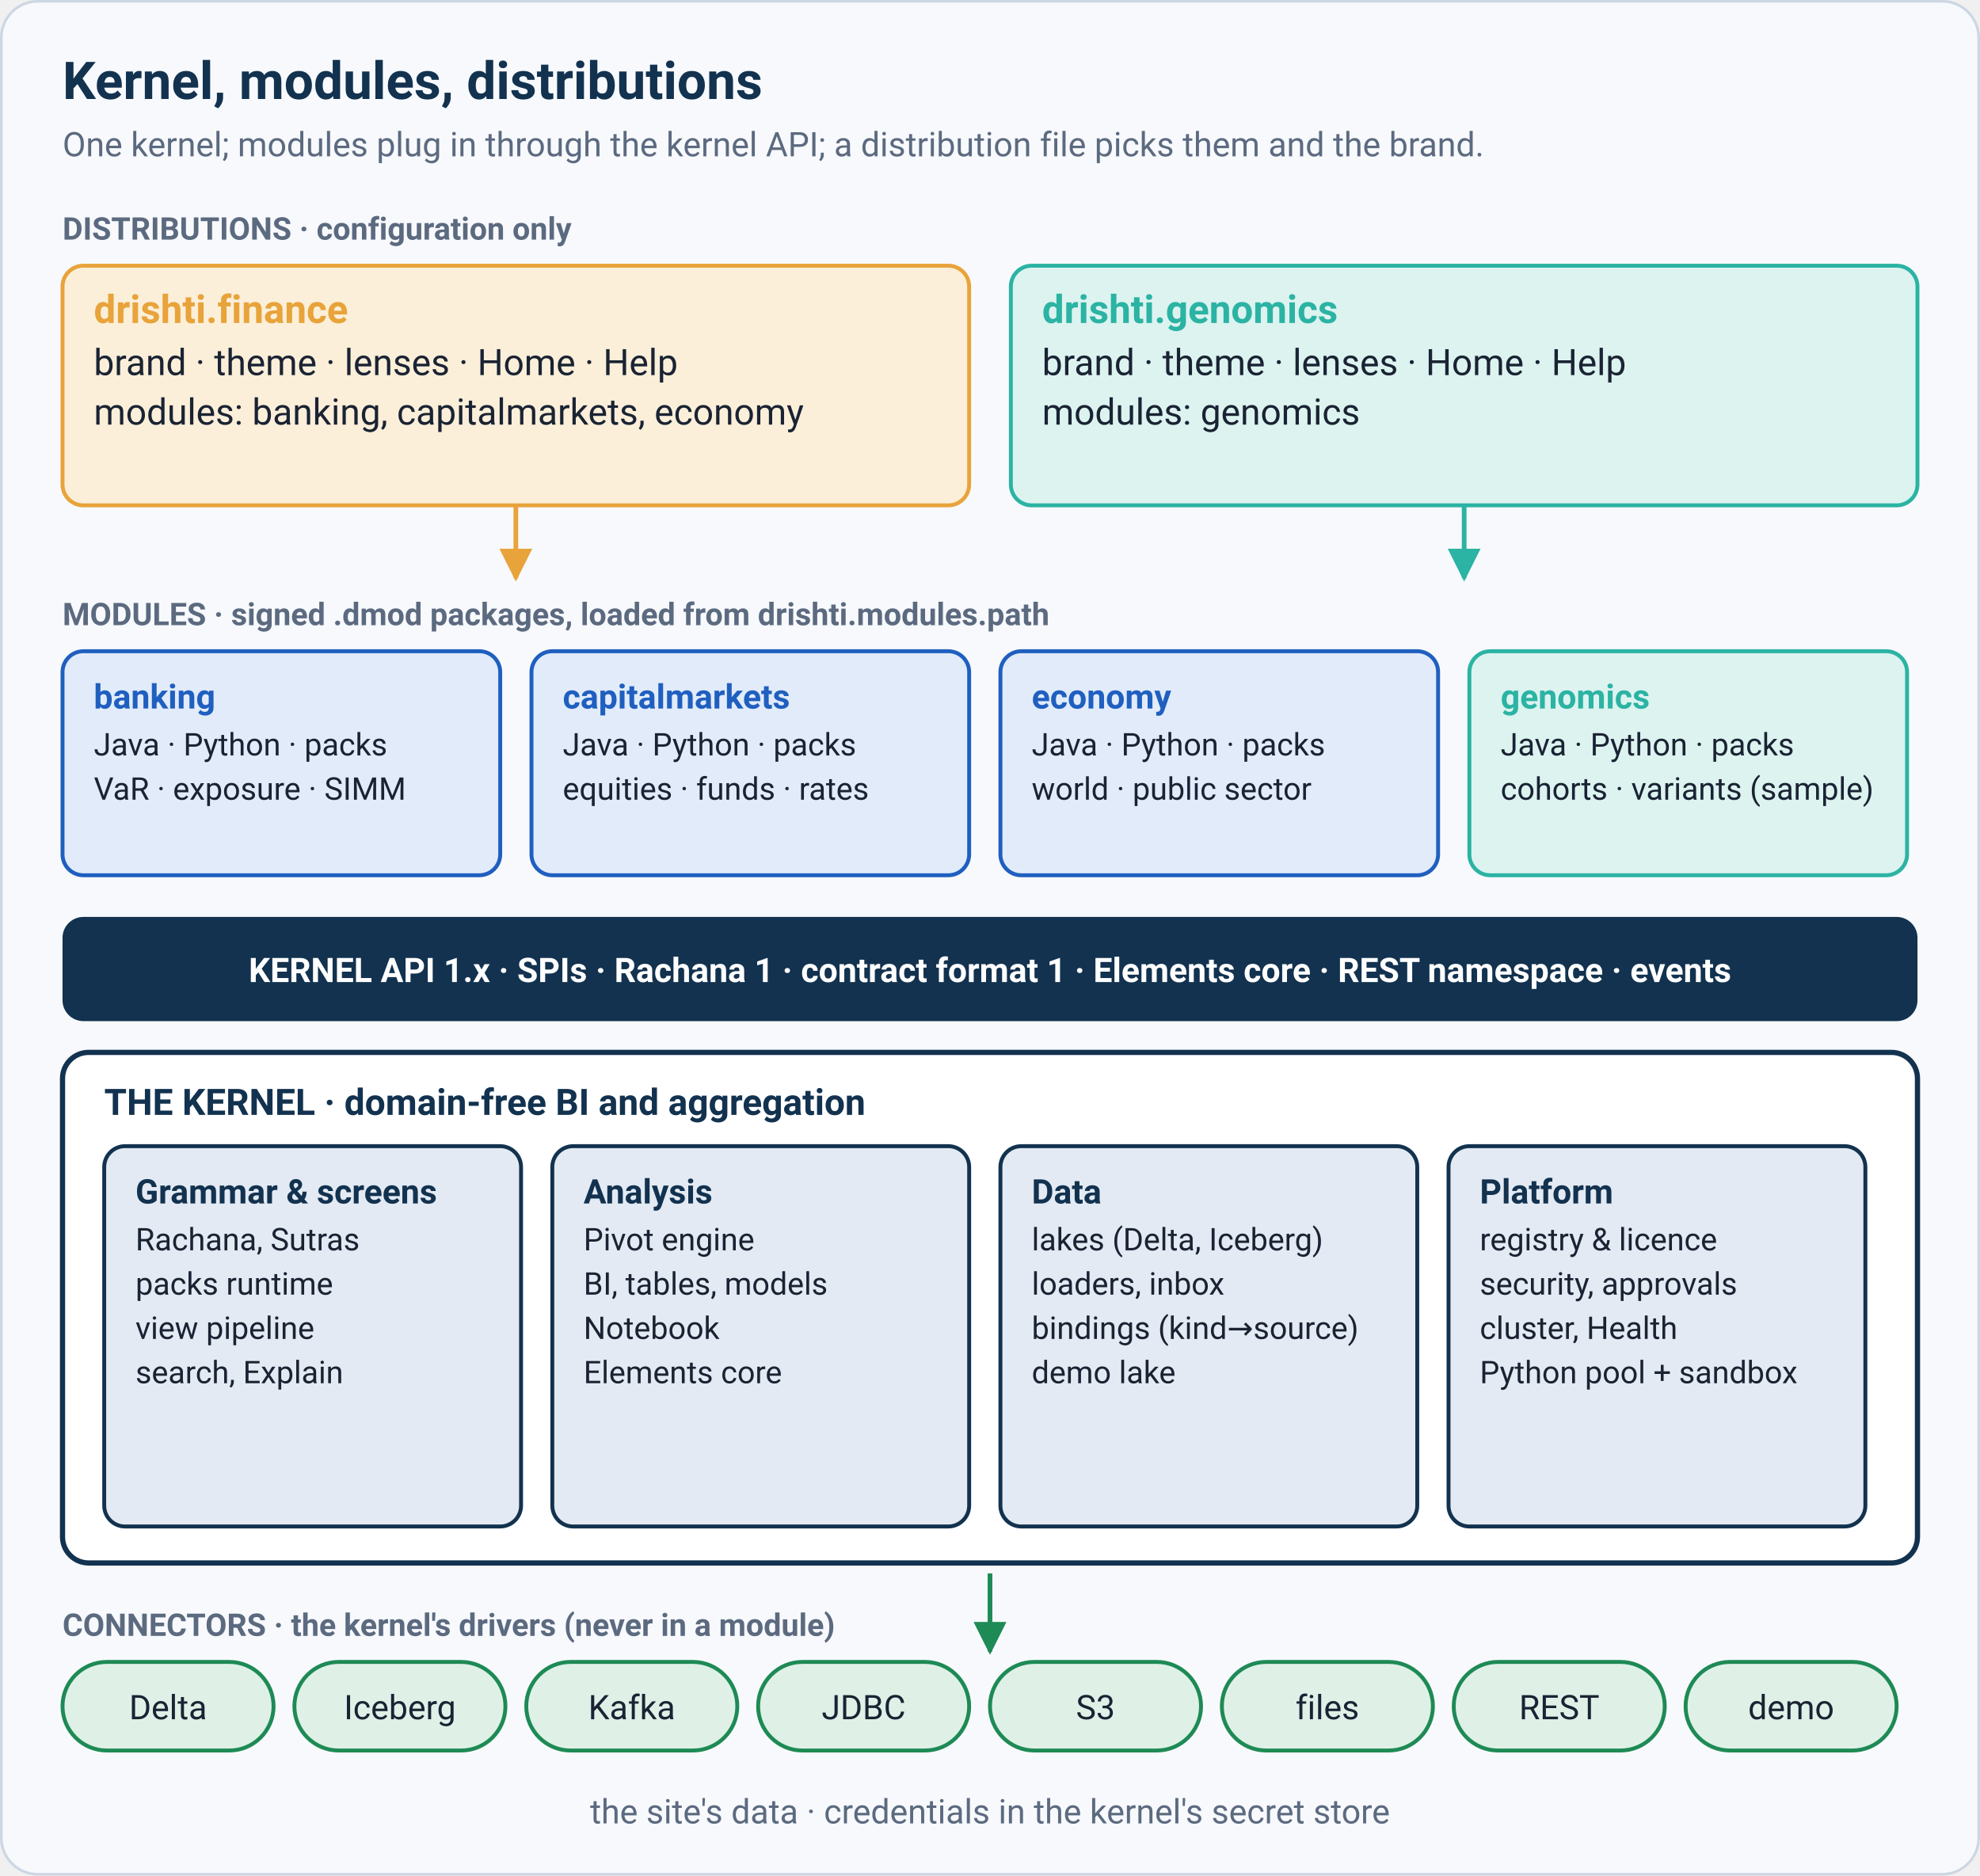
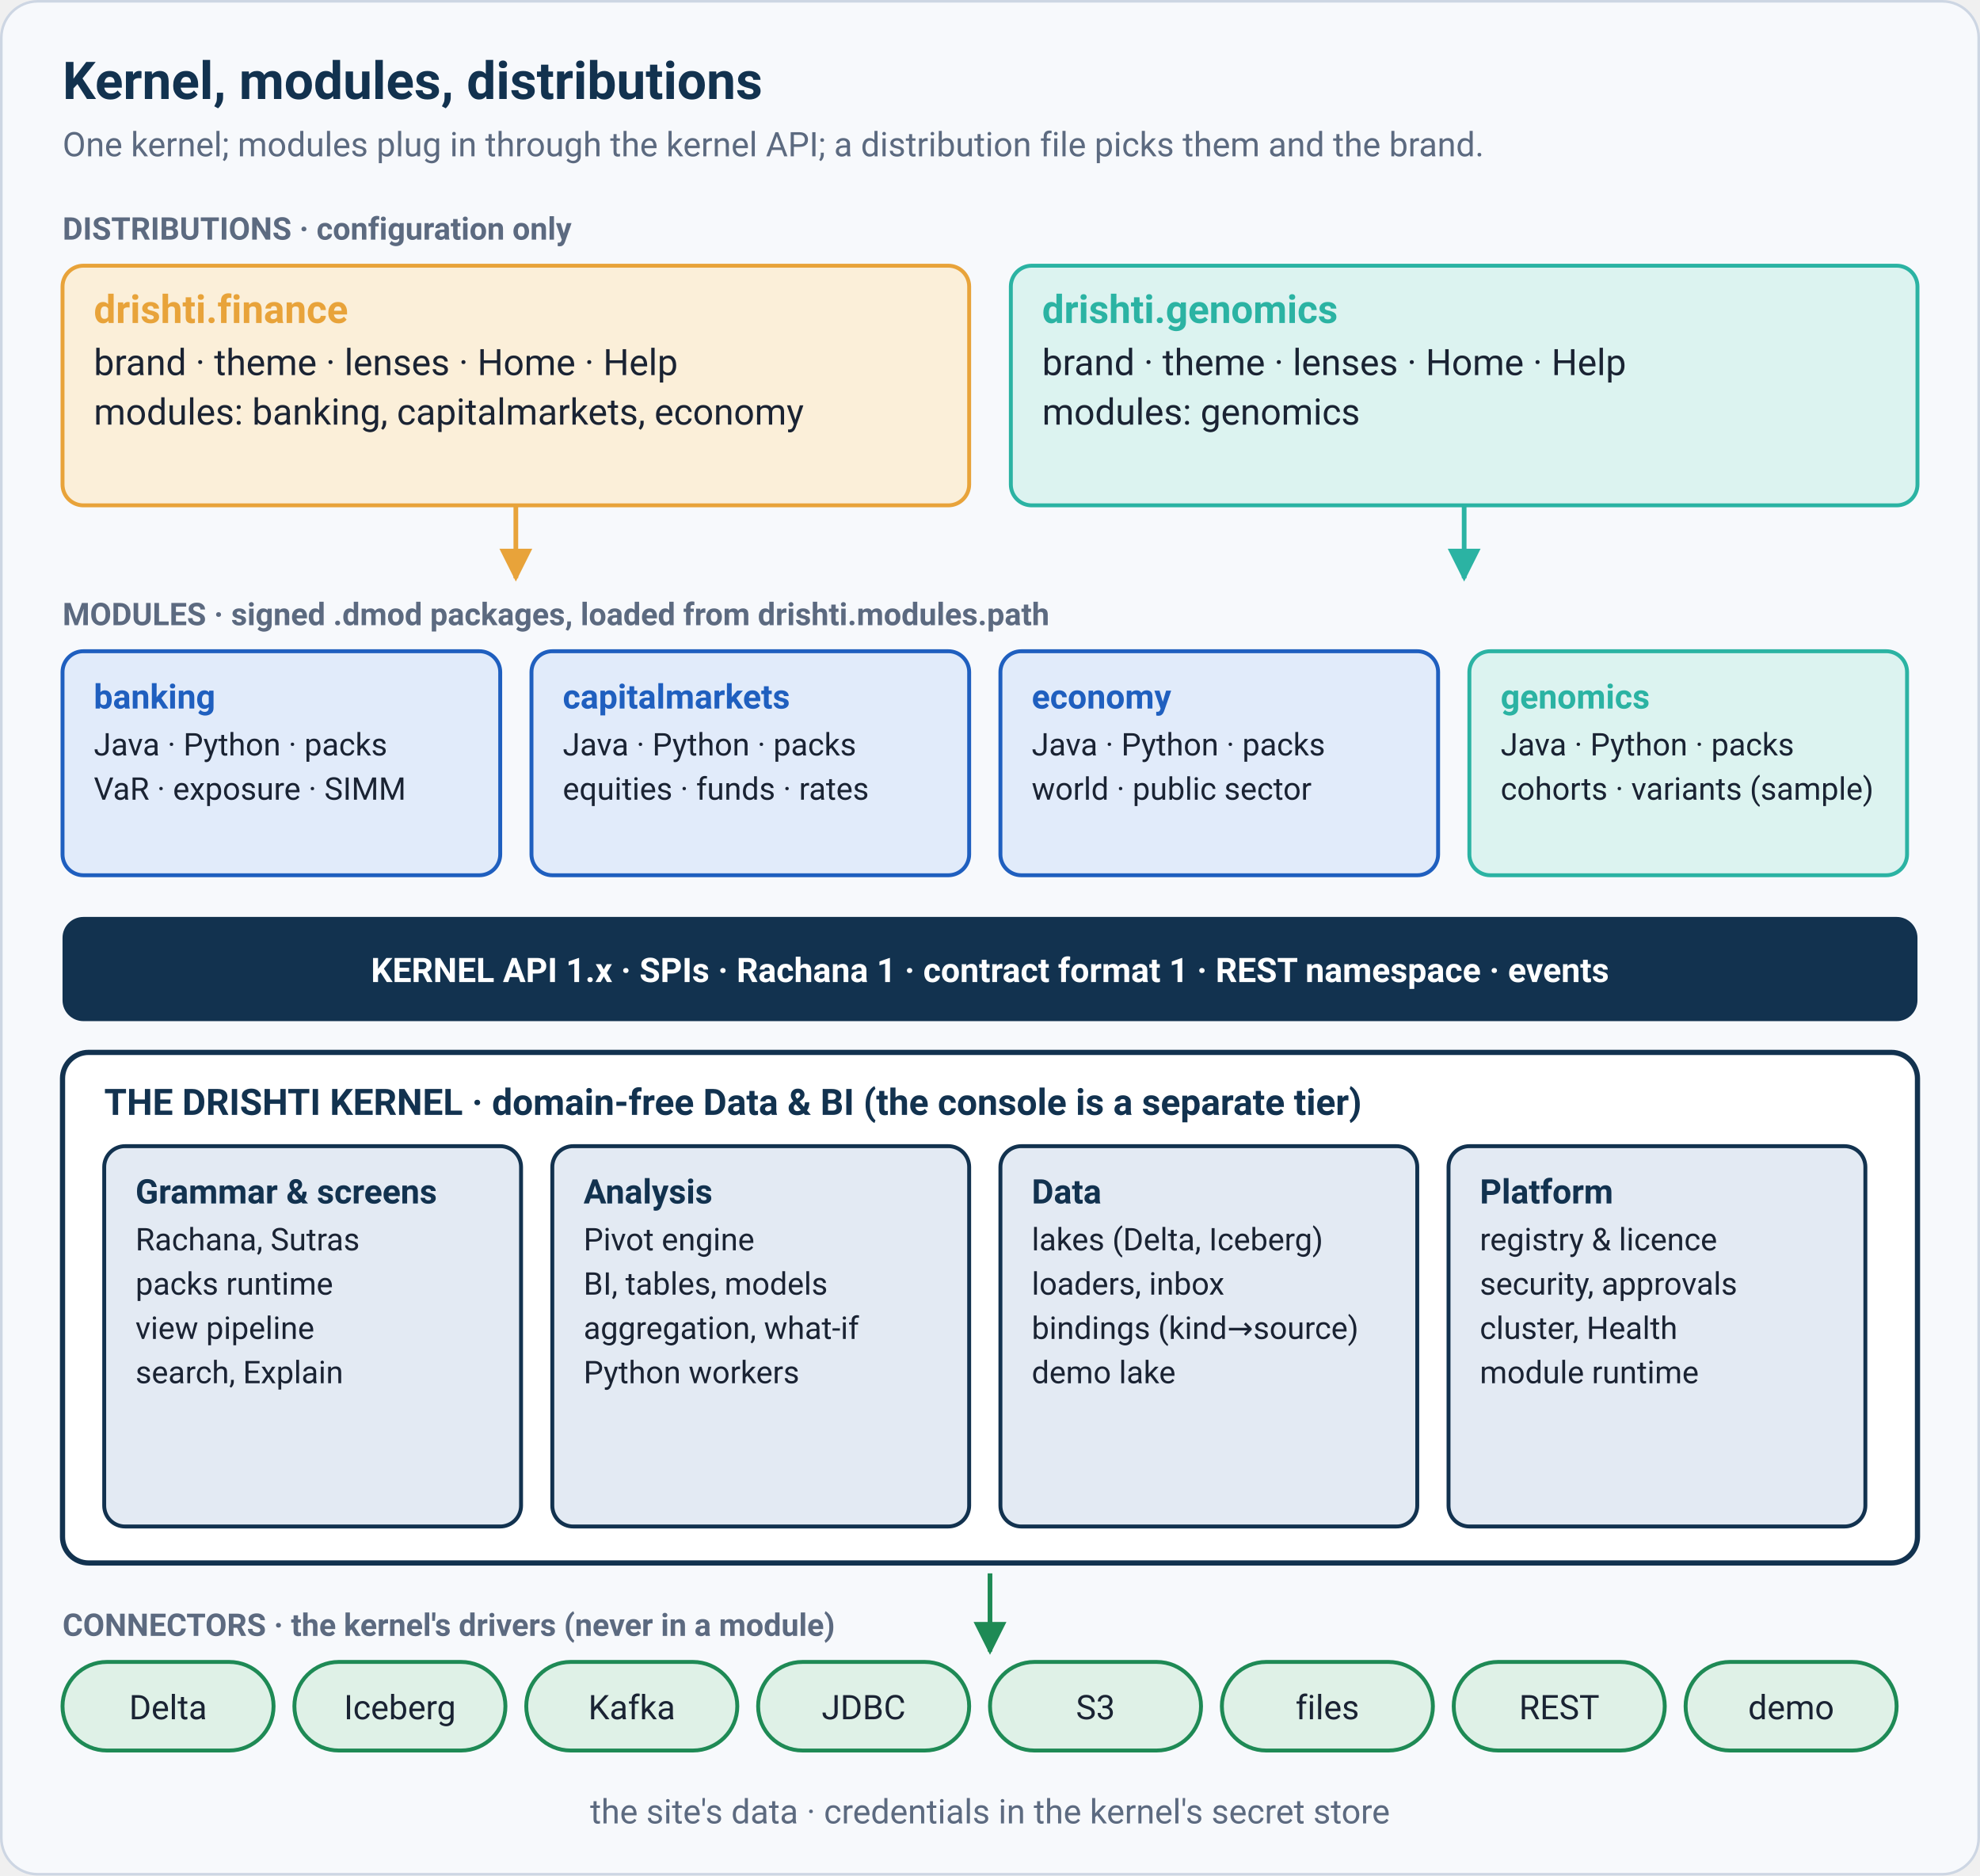
<svg xmlns="http://www.w3.org/2000/svg" viewBox="0 0 760 720" width="760" height="720" role="img" aria-label="Kernel, modules, distributions" font-family="system-ui, -apple-system, 'Segoe UI', Roboto, 'DejaVu Sans', Arial, sans-serif">
  <defs>
    <marker id="a1a2333" viewBox="0 0 10 10" refX="9" refY="5" markerWidth="7" markerHeight="7" orient="auto-start-reverse">
      <path d="M0,0L10,5L0,10z" fill="#1a2333" />
    </marker>
    <marker id="a1f5fbf" viewBox="0 0 10 10" refX="9" refY="5" markerWidth="7" markerHeight="7" orient="auto-start-reverse">
      <path d="M0,0L10,5L0,10z" fill="#1f5fbf" />
    </marker>
    <marker id="a1e8a55" viewBox="0 0 10 10" refX="9" refY="5" markerWidth="7" markerHeight="7" orient="auto-start-reverse">
      <path d="M0,0L10,5L0,10z" fill="#1e8a55" />
    </marker>
    <marker id="ac62828" viewBox="0 0 10 10" refX="9" refY="5" markerWidth="7" markerHeight="7" orient="auto-start-reverse">
      <path d="M0,0L10,5L0,10z" fill="#c62828" />
    </marker>
    <marker id="ae8a33a" viewBox="0 0 10 10" refX="9" refY="5" markerWidth="7" markerHeight="7" orient="auto-start-reverse">
      <path d="M0,0L10,5L0,10z" fill="#e8a33a" />
    </marker>
    <marker id="a2bb3a3" viewBox="0 0 10 10" refX="9" refY="5" markerWidth="7" markerHeight="7" orient="auto-start-reverse">
      <path d="M0,0L10,5L0,10z" fill="#2bb3a3" />
    </marker>
    <marker id="a5c6a80" viewBox="0 0 10 10" refX="9" refY="5" markerWidth="7" markerHeight="7" orient="auto-start-reverse">
      <path d="M0,0L10,5L0,10z" fill="#5c6a80" />
    </marker>
    <marker id="a12324f" viewBox="0 0 10 10" refX="9" refY="5" markerWidth="7" markerHeight="7" orient="auto-start-reverse">
      <path d="M0,0L10,5L0,10z" fill="#12324f" />
+     </marker>
+     <marker id="a6a4fb3" viewBox="0 0 10 10" refX="9" refY="5" markerWidth="7" markerHeight="7" orient="auto-start-reverse">
+       <path d="M0,0L10,5L0,10z" fill="#6a4fb3" />
    </marker>
  </defs>
  <rect x="0.5" y="0.5" width="759" height="719" rx="14" fill="#f7f9fc" stroke="#cdd6e3" />
  <text x="24" y="38" font-size="20" font-weight="700" fill="#12324f">Kernel, modules, distributions</text>
  <text x="24" y="60" font-size="13" fill="#5c6a80">One kernel; modules plug in through the kernel API; a distribution file picks them and the brand.</text>
  <text x="24" y="92" font-size="12" font-weight="700" fill="#5c6a80" text-anchor="start">DISTRIBUTIONS · configuration only</text>
  <rect x="24" y="102" width="348" height="92" rx="8" fill="#fbefd9" stroke="#e8a33a" stroke-width="1.5" />
  <text x="36" y="124" font-size="15" font-weight="700" fill="#e8a33a" text-anchor="start">drishti.finance</text>
  <text x="36" y="144" font-size="14" font-weight="400" fill="#1a2333" text-anchor="start">brand · theme · lenses · Home · Help</text>
  <text x="36" y="163" font-size="14" font-weight="400" fill="#1a2333" text-anchor="start">modules: banking, capitalmarkets, economy</text>
  <rect x="388" y="102" width="348" height="92" rx="8" fill="#dcf3f0" stroke="#2bb3a3" stroke-width="1.5" />
  <text x="400" y="124" font-size="15" font-weight="700" fill="#2bb3a3" text-anchor="start">drishti.genomics</text>
  <text x="400" y="144" font-size="14" font-weight="400" fill="#1a2333" text-anchor="start">brand · theme · lenses · Home · Help</text>
  <text x="400" y="163" font-size="14" font-weight="400" fill="#1a2333" text-anchor="start">modules: genomics</text>
  <path d="M198,194 L198,222" fill="none" stroke="#e8a33a" stroke-width="1.8" marker-end="url(#ae8a33a)" />
  <path d="M562,194 L562,222" fill="none" stroke="#2bb3a3" stroke-width="1.8" marker-end="url(#a2bb3a3)" />
  <text x="24" y="240" font-size="12" font-weight="700" fill="#5c6a80" text-anchor="start">MODULES · signed .dmod packages, loaded from drishti.modules.path</text>
  <rect x="24" y="250" width="168" height="86" rx="8" fill="#e1ebfa" stroke="#1f5fbf" stroke-width="1.5" />
  <text x="36" y="272" font-size="13" font-weight="700" fill="#1f5fbf" text-anchor="start">banking</text>
  <text x="36" y="290" font-size="12" font-weight="400" fill="#1a2333" text-anchor="start">Java · Python · packs</text>
  <text x="36" y="307" font-size="12" font-weight="400" fill="#1a2333" text-anchor="start">VaR · exposure · SIMM</text>
  <rect x="204" y="250" width="168" height="86" rx="8" fill="#e1ebfa" stroke="#1f5fbf" stroke-width="1.5" />
  <text x="216" y="272" font-size="13" font-weight="700" fill="#1f5fbf" text-anchor="start">capitalmarkets</text>
  <text x="216" y="290" font-size="12" font-weight="400" fill="#1a2333" text-anchor="start">Java · Python · packs</text>
  <text x="216" y="307" font-size="12" font-weight="400" fill="#1a2333" text-anchor="start">equities · funds · rates</text>
  <rect x="384" y="250" width="168" height="86" rx="8" fill="#e1ebfa" stroke="#1f5fbf" stroke-width="1.5" />
  <text x="396" y="272" font-size="13" font-weight="700" fill="#1f5fbf" text-anchor="start">economy</text>
  <text x="396" y="290" font-size="12" font-weight="400" fill="#1a2333" text-anchor="start">Java · Python · packs</text>
  <text x="396" y="307" font-size="12" font-weight="400" fill="#1a2333" text-anchor="start">world · public sector</text>
  <rect x="564" y="250" width="168" height="86" rx="8" fill="#dcf3f0" stroke="#2bb3a3" stroke-width="1.5" />
  <text x="576" y="272" font-size="13" font-weight="700" fill="#2bb3a3" text-anchor="start">genomics</text>
  <text x="576" y="290" font-size="12" font-weight="400" fill="#1a2333" text-anchor="start">Java · Python · packs</text>
  <text x="576" y="307" font-size="12" font-weight="400" fill="#1a2333" text-anchor="start">cohorts · variants (sample)</text>
  <rect x="24" y="352" width="712" height="40" rx="8" fill="#12324f" />
-   <text x="380" y="377" font-size="13" font-weight="700" fill="#ffffff" text-anchor="middle">KERNEL API 1.x  ·  SPIs · Rachana 1 · contract format 1 · Elements core · REST namespace · events</text>
+   <text x="380" y="377" font-size="13" font-weight="700" fill="#ffffff" text-anchor="middle">KERNEL API 1.x  ·  SPIs · Rachana 1 · contract format 1 · REST namespace · events</text>
  <rect x="24" y="404" width="712" height="196" rx="10" fill="#ffffff" stroke="#12324f" stroke-width="2" />
-   <text x="40" y="428" font-size="14" font-weight="700" fill="#12324f" text-anchor="start">THE KERNEL · domain-free BI and aggregation</text>
+   <text x="40" y="428" font-size="14" font-weight="700" fill="#12324f" text-anchor="start">THE DRISHTI KERNEL · domain-free Data &amp; BI (the console is a separate tier)</text>
  <rect x="40" y="440" width="160" height="146" rx="8" fill="#e3eaf3" stroke="#12324f" stroke-width="1.5" />
  <text x="52" y="462" font-size="13" font-weight="700" fill="#12324f" text-anchor="start">Grammar &amp; screens</text>
  <text x="52" y="480" font-size="12" font-weight="400" fill="#1a2333" text-anchor="start">Rachana, Sutras</text>
  <text x="52" y="497" font-size="12" font-weight="400" fill="#1a2333" text-anchor="start">packs runtime</text>
  <text x="52" y="514" font-size="12" font-weight="400" fill="#1a2333" text-anchor="start">view pipeline</text>
  <text x="52" y="531" font-size="12" font-weight="400" fill="#1a2333" text-anchor="start">search, Explain</text>
  <rect x="212" y="440" width="160" height="146" rx="8" fill="#e3eaf3" stroke="#12324f" stroke-width="1.5" />
  <text x="224" y="462" font-size="13" font-weight="700" fill="#12324f" text-anchor="start">Analysis</text>
  <text x="224" y="480" font-size="12" font-weight="400" fill="#1a2333" text-anchor="start">Pivot engine</text>
  <text x="224" y="497" font-size="12" font-weight="400" fill="#1a2333" text-anchor="start">BI, tables, models</text>
-   <text x="224" y="514" font-size="12" font-weight="400" fill="#1a2333" text-anchor="start">Notebook</text>
-   <text x="224" y="531" font-size="12" font-weight="400" fill="#1a2333" text-anchor="start">Elements core</text>
+   <text x="224" y="514" font-size="12" font-weight="400" fill="#1a2333" text-anchor="start">aggregation, what-if</text>
+   <text x="224" y="531" font-size="12" font-weight="400" fill="#1a2333" text-anchor="start">Python workers</text>
  <rect x="384" y="440" width="160" height="146" rx="8" fill="#e3eaf3" stroke="#12324f" stroke-width="1.5" />
  <text x="396" y="462" font-size="13" font-weight="700" fill="#12324f" text-anchor="start">Data</text>
  <text x="396" y="480" font-size="12" font-weight="400" fill="#1a2333" text-anchor="start">lakes (Delta, Iceberg)</text>
  <text x="396" y="497" font-size="12" font-weight="400" fill="#1a2333" text-anchor="start">loaders, inbox</text>
  <text x="396" y="514" font-size="12" font-weight="400" fill="#1a2333" text-anchor="start">bindings (kind→source)</text>
  <text x="396" y="531" font-size="12" font-weight="400" fill="#1a2333" text-anchor="start">demo lake</text>
  <rect x="556" y="440" width="160" height="146" rx="8" fill="#e3eaf3" stroke="#12324f" stroke-width="1.5" />
  <text x="568" y="462" font-size="13" font-weight="700" fill="#12324f" text-anchor="start">Platform</text>
  <text x="568" y="480" font-size="12" font-weight="400" fill="#1a2333" text-anchor="start">registry &amp; licence</text>
  <text x="568" y="497" font-size="12" font-weight="400" fill="#1a2333" text-anchor="start">security, approvals</text>
  <text x="568" y="514" font-size="12" font-weight="400" fill="#1a2333" text-anchor="start">cluster, Health</text>
-   <text x="568" y="531" font-size="12" font-weight="400" fill="#1a2333" text-anchor="start">Python pool + sandbox</text>
+   <text x="568" y="531" font-size="12" font-weight="400" fill="#1a2333" text-anchor="start">module runtime</text>
  <text x="24" y="628" font-size="12" font-weight="700" fill="#5c6a80" text-anchor="start">CONNECTORS · the kernel's drivers (never in a module)</text>
  <rect x="24" y="638" width="81" height="34" rx="17" fill="#dff1e7" stroke="#1e8a55" stroke-width="1.5" />
  <text x="64.5" y="660" font-size="13" font-weight="400" fill="#1a2333" text-anchor="middle">Delta</text>
  <rect x="113" y="638" width="81" height="34" rx="17" fill="#dff1e7" stroke="#1e8a55" stroke-width="1.5" />
  <text x="153.5" y="660" font-size="13" font-weight="400" fill="#1a2333" text-anchor="middle">Iceberg</text>
  <rect x="202" y="638" width="81" height="34" rx="17" fill="#dff1e7" stroke="#1e8a55" stroke-width="1.5" />
  <text x="242.5" y="660" font-size="13" font-weight="400" fill="#1a2333" text-anchor="middle">Kafka</text>
  <rect x="291" y="638" width="81" height="34" rx="17" fill="#dff1e7" stroke="#1e8a55" stroke-width="1.5" />
  <text x="331.5" y="660" font-size="13" font-weight="400" fill="#1a2333" text-anchor="middle">JDBC</text>
  <rect x="380" y="638" width="81" height="34" rx="17" fill="#dff1e7" stroke="#1e8a55" stroke-width="1.5" />
  <text x="420.5" y="660" font-size="13" font-weight="400" fill="#1a2333" text-anchor="middle">S3</text>
  <rect x="469" y="638" width="81" height="34" rx="17" fill="#dff1e7" stroke="#1e8a55" stroke-width="1.5" />
  <text x="509.5" y="660" font-size="13" font-weight="400" fill="#1a2333" text-anchor="middle">files</text>
  <rect x="558" y="638" width="81" height="34" rx="17" fill="#dff1e7" stroke="#1e8a55" stroke-width="1.5" />
  <text x="598.5" y="660" font-size="13" font-weight="400" fill="#1a2333" text-anchor="middle">REST</text>
  <rect x="647" y="638" width="81" height="34" rx="17" fill="#dff1e7" stroke="#1e8a55" stroke-width="1.5" />
  <text x="687.5" y="660" font-size="13" font-weight="400" fill="#1a2333" text-anchor="middle">demo</text>
  <path d="M380,604 L380,634" fill="none" stroke="#1e8a55" stroke-width="1.8" marker-end="url(#a1e8a55)" />
  <text x="380" y="700" font-size="13" font-weight="400" fill="#5c6a80" text-anchor="middle">the site's data · credentials in the kernel's secret store</text>
</svg>
